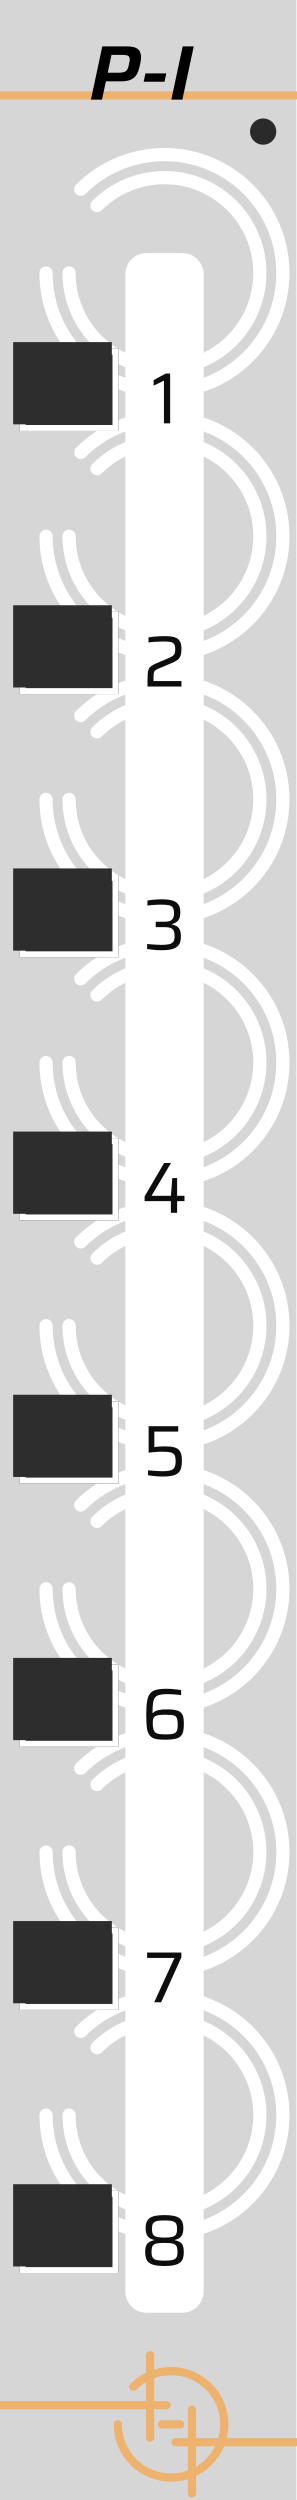
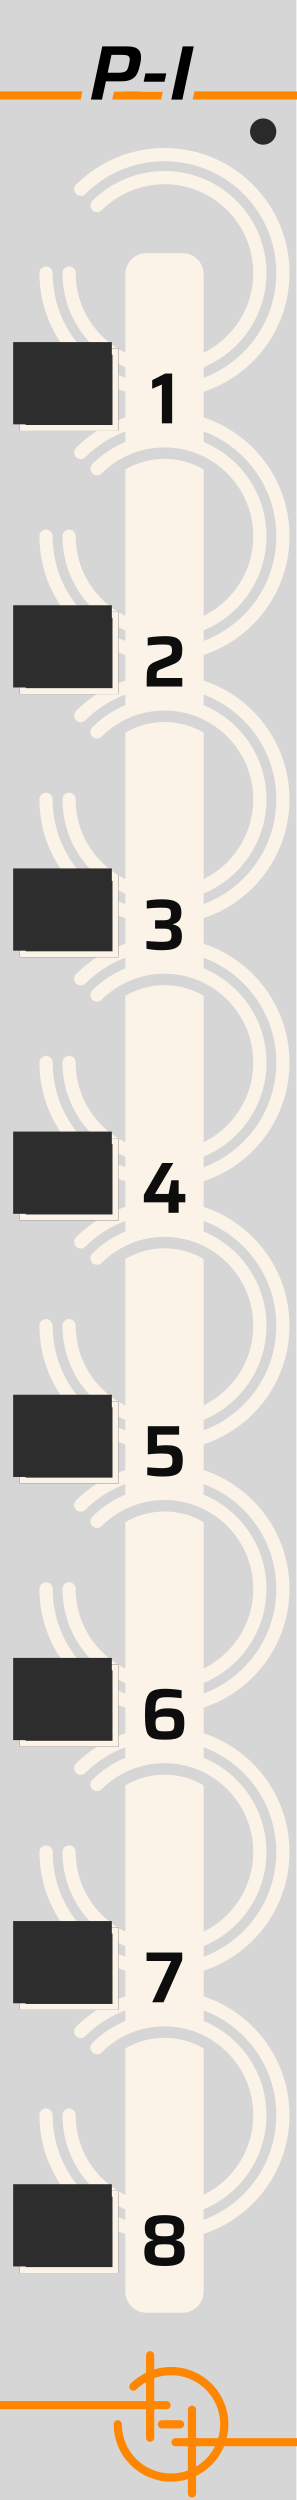
<svg xmlns="http://www.w3.org/2000/svg" width="100%" height="100%" viewBox="0 0 45 380" version="1.1" xml:space="preserve" style="fill-rule:evenodd;clip-rule:evenodd;stroke-linecap:round;stroke-linejoin:round;stroke-miterlimit:1.5;">
  <g id="background" transform="matrix(0.3,0,0,1,0,0)">
    <rect x="0" y="0" width="150" height="380" style="fill:rgb(214,214,214);" />
  </g>
  <g id="not-things-lines" transform="matrix(0.00411803,0,0,0.00411803,-22.2673,355.894)">
    <g transform="matrix(0.978109,0,0,0.959074,7233.25,-101.159)">
-       <path d="M4760,3985L9305.27,3985" style="fill:none;stroke:rgb(238,178,111);stroke-width:313.37px;" />
+       <path d="M4760,3985L9305.27,3985" style="fill:none;stroke:rgb(255,134,0);stroke-width:313.37px;" />
    </g>
    <g transform="matrix(0.970692,0,0,0.959074,7272.62,-101.159)">
-       <path d="M4410,2560L-1921.67,2560" style="fill:none;stroke:rgb(238,178,111);stroke-width:314.58px;" />
+       <path d="M4410,2560L-1921.67,2560" style="fill:none;stroke:rgb(255,134,0);stroke-width:314.58px;" />
    </g>
    <g transform="matrix(0.96045,0,0,0.96045,7473.62,-1632.04)">
-       <path d="M5226.34,4325L5226.34,7541.25" style="fill:none;stroke:rgb(238,178,111);stroke-width:316.04px;" />
+       <path d="M5226.34,4325L5226.34,7541.25" style="fill:none;stroke:rgb(255,134,0);stroke-width:316.04px;" />
    </g>
    <g transform="matrix(0.959074,0,0,0.960269,7146.63,-1632.54)">
-       <path d="M3964.79,5400L3964.79,2232.68" style="fill:none;stroke:rgb(238,178,111);stroke-width:316.3px;" />
+       <path d="M3964.79,5400L3964.79,2232.68" style="fill:none;stroke:rgb(255,134,0);stroke-width:316.3px;" />
    </g>
    <g transform="matrix(0.959074,0,0,0.959074,7323.91,-101.095)">
-       <path d="M4235,3297L4935,3297" style="fill:none;stroke:rgb(238,178,111);stroke-width:316.5px;" />
+       <path d="M4235,3297L4935,3297" style="fill:none;stroke:rgb(255,134,0);stroke-width:316.5px;" />
    </g>
    <g transform="matrix(0.950864,0,0,0.950864,7164.38,-150.825)">
-       <path d="M3330.5,1915.9C3704.78,1541.63 4221.7,1310 4792.3,1310C5933.49,1310 6860,2236.51 6860,3377.7C6860,4518.9 5933.49,5445.4 4792.3,5445.4C3651.1,5445.4 2724.6,4518.9 2724.6,3377.7" style="fill:none;stroke:rgb(238,178,111);stroke-width:319.23px;" />
+       <path d="M3330.5,1915.9C3704.78,1541.63 4221.7,1310 4792.3,1310C5933.49,1310 6860,2236.51 6860,3377.7C6860,4518.9 5933.49,5445.4 4792.3,5445.4C3651.1,5445.4 2724.6,4518.9 2724.6,3377.7" style="fill:none;stroke:rgb(255,134,0);stroke-width:319.23px;" />
    </g>
  </g>
  <g id="input" transform="matrix(1,0,0,1,-1.5,-10)">
    <g id="controls-background">
      <g transform="matrix(0.78158,0,0,0.916412,5.85871,29.4938)">
-         <path d="M33.447,24.286L33.447,358.743C33.447,360.399 31.87,361.744 29.928,361.744L22.891,361.744C20.949,361.744 19.373,360.399 19.373,358.743L19.373,24.286C19.373,22.63 20.949,21.285 22.891,21.285L29.928,21.285C31.87,21.285 33.447,22.63 33.447,24.286Z" style="fill:white;stroke:white;stroke-width:1.17px;" />
+         <path d="M33.447,24.286L33.447,358.743C33.447,360.399 31.87,361.744 29.928,361.744L22.891,361.744C20.949,361.744 19.373,360.399 19.373,358.743L19.373,24.286C19.373,22.63 20.949,21.285 22.891,21.285L29.928,21.285C31.87,21.285 33.447,22.63 33.447,24.286Z" style="fill:rgb(252,243,232);stroke:rgb(252,243,232);stroke-width:1.17px;" />
+       </g>
+       <g id="in-8-cutout" transform="matrix(1.1087,0,0,1.1087,-2.88043,-22.7283)">
+         <path d="M34.632,311.368C32.475,309.212 29.55,308 26.5,308C23.45,308 20.525,309.212 18.368,311.368C20.525,309.212 23.45,308 26.5,308C29.55,308 32.475,309.212 34.632,311.368Z" style="fill:none;stroke:rgb(214,214,214);stroke-width:1.8px;stroke-linecap:butt;stroke-miterlimit:2;" />
+       </g>
+       <g id="in-7-cutout" transform="matrix(1.1087,0,0,1.1087,-2.88043,-62.7283)">
+         <path d="M34.632,311.368C32.475,309.212 29.55,308 26.5,308C23.45,308 20.525,309.212 18.368,311.368C20.525,309.212 23.45,308 26.5,308C29.55,308 32.475,309.212 34.632,311.368Z" style="fill:none;stroke:rgb(214,214,214);stroke-width:1.8px;stroke-linecap:butt;stroke-miterlimit:2;" />
+       </g>
+       <g id="in-6-cutout" transform="matrix(1.1087,0,0,1.1087,-2.88043,-102.728)">
+         <path d="M34.632,311.368C32.475,309.212 29.55,308 26.5,308C23.45,308 20.525,309.212 18.368,311.368C20.525,309.212 23.45,308 26.5,308C29.55,308 32.475,309.212 34.632,311.368Z" style="fill:none;stroke:rgb(214,214,214);stroke-width:1.8px;stroke-linecap:butt;stroke-miterlimit:2;" />
+       </g>
+       <g id="in-5-cutout" transform="matrix(1.1087,0,0,1.1087,-2.88043,-142.728)">
+         <path d="M34.632,311.368C32.475,309.212 29.55,308 26.5,308C23.45,308 20.525,309.212 18.368,311.368C20.525,309.212 23.45,308 26.5,308C29.55,308 32.475,309.212 34.632,311.368Z" style="fill:none;stroke:rgb(214,214,214);stroke-width:1.8px;stroke-linecap:butt;stroke-miterlimit:2;" />
+       </g>
+       <g id="in-4-cutout" transform="matrix(1.1087,0,0,1.1087,-2.88043,-182.728)">
+         <path d="M34.632,311.368C32.475,309.212 29.55,308 26.5,308C23.45,308 20.525,309.212 18.368,311.368C20.525,309.212 23.45,308 26.5,308C29.55,308 32.475,309.212 34.632,311.368Z" style="fill:none;stroke:rgb(214,214,214);stroke-width:1.8px;stroke-linecap:butt;stroke-miterlimit:2;" />
+       </g>
+       <g id="in-3-cutout" transform="matrix(1.1087,0,0,1.1087,-2.88043,-222.728)">
+         <path d="M34.632,311.368C32.475,309.212 29.55,308 26.5,308C23.45,308 20.525,309.212 18.368,311.368C20.525,309.212 23.45,308 26.5,308C29.55,308 32.475,309.212 34.632,311.368Z" style="fill:none;stroke:rgb(214,214,214);stroke-width:1.8px;stroke-linecap:butt;stroke-miterlimit:2;" />
+       </g>
+       <g id="in-2-cutout" transform="matrix(1.1087,0,0,1.1087,-2.88043,-262.728)">
+         <path d="M34.632,311.368C32.475,309.212 29.55,308 26.5,308C23.45,308 20.525,309.212 18.368,311.368C20.525,309.212 23.45,308 26.5,308C29.55,308 32.475,309.212 34.632,311.368Z" style="fill:none;stroke:rgb(214,214,214);stroke-width:1.8px;stroke-linecap:butt;stroke-miterlimit:2;" />
      </g>
      <g id="in-8" transform="matrix(1.56522,0,0,1.56522,-14.9783,-168.587)">
-         <path d="M15,319.5C15,325.851 20.149,331 26.5,331C32.847,331 38,325.847 38,319.5C38,313.153 32.847,308 26.5,308C23.45,308 20.525,309.212 18.368,311.368C20.525,309.212 23.45,308 26.5,308C32.847,308 38,313.153 38,319.5C38,325.847 32.847,331 26.5,331C20.149,331 15,325.851 15,319.5Z" style="fill:none;stroke:white;stroke-width:1.28px;stroke-linecap:butt;stroke-miterlimit:2;" />
+         <path d="M15,319.5C15,325.851 20.149,331 26.5,331C32.847,331 38,325.847 38,319.5C38,313.153 32.847,308 26.5,308C23.45,308 20.525,309.212 18.368,311.368C20.525,309.212 23.45,308 26.5,308C32.847,308 38,313.153 38,319.5C38,325.847 32.847,331 26.5,331C20.149,331 15,325.851 15,319.5Z" style="fill:none;stroke:rgb(252,243,232);stroke-width:1.28px;stroke-linecap:butt;stroke-miterlimit:2;" />
      </g>
      <g id="in-7" transform="matrix(1.56522,0,0,1.56522,-14.9783,-145.978)">
-         <path d="M15,279.5C15,285.851 20.149,291 26.5,291C32.847,291 38,285.847 38,279.5C38,273.153 32.847,268 26.5,268C23.45,268 20.525,269.212 18.368,271.368C20.525,269.212 23.45,268 26.5,268C32.847,268 38,273.153 38,279.5C38,285.847 32.847,291 26.5,291C20.149,291 15,285.851 15,279.5Z" style="fill:none;stroke:white;stroke-width:1.28px;stroke-linecap:butt;stroke-miterlimit:2;" />
+         <path d="M15,279.5C15,285.851 20.149,291 26.5,291C32.847,291 38,285.847 38,279.5C38,273.153 32.847,268 26.5,268C23.45,268 20.525,269.212 18.368,271.368C20.525,269.212 23.45,268 26.5,268C32.847,268 38,273.153 38,279.5C38,285.847 32.847,291 26.5,291C20.149,291 15,285.851 15,279.5Z" style="fill:none;stroke:rgb(252,243,232);stroke-width:1.28px;stroke-linecap:butt;stroke-miterlimit:2;" />
      </g>
      <g id="in-6" transform="matrix(1.56522,0,0,1.56522,-14.9783,-123.37)">
-         <path d="M15,239.5C15,245.851 20.149,251 26.5,251C32.847,251 38,245.847 38,239.5C38,233.153 32.847,228 26.5,228C23.45,228 20.525,229.212 18.368,231.368C20.525,229.212 23.45,228 26.5,228C32.847,228 38,233.153 38,239.5C38,245.847 32.847,251 26.5,251C20.149,251 15,245.851 15,239.5Z" style="fill:none;stroke:white;stroke-width:1.28px;stroke-linecap:butt;stroke-miterlimit:2;" />
+         <path d="M15,239.5C15,245.851 20.149,251 26.5,251C32.847,251 38,245.847 38,239.5C38,233.153 32.847,228 26.5,228C23.45,228 20.525,229.212 18.368,231.368C20.525,229.212 23.45,228 26.5,228C32.847,228 38,233.153 38,239.5C38,245.847 32.847,251 26.5,251C20.149,251 15,245.851 15,239.5Z" style="fill:none;stroke:rgb(252,243,232);stroke-width:1.28px;stroke-linecap:butt;stroke-miterlimit:2;" />
      </g>
      <g id="in-5" transform="matrix(1.56522,0,0,1.56522,-14.9783,-100.761)">
-         <path d="M15,199.5C15,205.851 20.149,211 26.5,211C32.847,211 38,205.847 38,199.5C38,193.153 32.847,188 26.5,188C23.45,188 20.525,189.212 18.368,191.368C20.525,189.212 23.45,188 26.5,188C32.847,188 38,193.153 38,199.5C38,205.847 32.847,211 26.5,211C20.149,211 15,205.851 15,199.5Z" style="fill:none;stroke:white;stroke-width:1.28px;stroke-linecap:butt;stroke-miterlimit:2;" />
+         <path d="M15,199.5C15,205.851 20.149,211 26.5,211C32.847,211 38,205.847 38,199.5C38,193.153 32.847,188 26.5,188C23.45,188 20.525,189.212 18.368,191.368C20.525,189.212 23.45,188 26.5,188C32.847,188 38,193.153 38,199.5C38,205.847 32.847,211 26.5,211C20.149,211 15,205.851 15,199.5Z" style="fill:none;stroke:rgb(252,243,232);stroke-width:1.28px;stroke-linecap:butt;stroke-miterlimit:2;" />
      </g>
      <g id="in-4" transform="matrix(1.56522,0,0,1.56522,-14.9783,-78.1522)">
-         <path d="M15,159.5C15,165.851 20.149,171 26.5,171C32.847,171 38,165.847 38,159.5C38,153.153 32.847,148 26.5,148C23.45,148 20.525,149.212 18.368,151.368C20.525,149.212 23.45,148 26.5,148C32.847,148 38,153.153 38,159.5C38,165.847 32.847,171 26.5,171C20.149,171 15,165.851 15,159.5Z" style="fill:none;stroke:white;stroke-width:1.28px;stroke-linecap:butt;stroke-miterlimit:2;" />
+         <path d="M15,159.5C15,165.851 20.149,171 26.5,171C32.847,171 38,165.847 38,159.5C38,153.153 32.847,148 26.5,148C23.45,148 20.525,149.212 18.368,151.368C20.525,149.212 23.45,148 26.5,148C32.847,148 38,153.153 38,159.5C38,165.847 32.847,171 26.5,171C20.149,171 15,165.851 15,159.5Z" style="fill:none;stroke:rgb(252,243,232);stroke-width:1.28px;stroke-linecap:butt;stroke-miterlimit:2;" />
      </g>
      <g id="in-3" transform="matrix(1.56522,0,0,1.56522,-14.9783,-55.5435)">
-         <path d="M15,119.5C15,125.851 20.149,131 26.5,131C32.847,131 38,125.847 38,119.5C38,113.153 32.847,108 26.5,108C23.45,108 20.525,109.212 18.368,111.368C20.525,109.212 23.45,108 26.5,108C32.847,108 38,113.153 38,119.5C38,125.847 32.847,131 26.5,131C20.149,131 15,125.851 15,119.5Z" style="fill:none;stroke:white;stroke-width:1.28px;stroke-linecap:butt;stroke-miterlimit:2;" />
+         <path d="M15,119.5C15,125.851 20.149,131 26.5,131C32.847,131 38,125.847 38,119.5C38,113.153 32.847,108 26.5,108C23.45,108 20.525,109.212 18.368,111.368C20.525,109.212 23.45,108 26.5,108C32.847,108 38,113.153 38,119.5C38,125.847 32.847,131 26.5,131C20.149,131 15,125.851 15,119.5Z" style="fill:none;stroke:rgb(252,243,232);stroke-width:1.28px;stroke-linecap:butt;stroke-miterlimit:2;" />
      </g>
      <g id="in-2" transform="matrix(1.56522,0,0,1.56522,-14.9783,-32.9348)">
-         <path d="M15,79.5C15,85.851 20.149,91 26.5,91C32.847,91 38,85.847 38,79.5C38,73.153 32.847,68 26.5,68C23.45,68 20.525,69.212 18.368,71.368C20.525,69.212 23.45,68 26.5,68C32.847,68 38,73.153 38,79.5C38,85.847 32.847,91 26.5,91C20.149,91 15,85.851 15,79.5Z" style="fill:none;stroke:white;stroke-width:1.28px;stroke-linecap:butt;stroke-miterlimit:2;" />
+         <path d="M15,79.5C15,85.851 20.149,91 26.5,91C32.847,91 38,85.847 38,79.5C38,73.153 32.847,68 26.5,68C23.45,68 20.525,69.212 18.368,71.368C20.525,69.212 23.45,68 26.5,68C32.847,68 38,73.153 38,79.5C38,85.847 32.847,91 26.5,91C20.149,91 15,85.851 15,79.5Z" style="fill:none;stroke:rgb(252,243,232);stroke-width:1.28px;stroke-linecap:butt;stroke-miterlimit:2;" />
      </g>
      <g id="in-1" transform="matrix(1.56522,0,0,1.56522,-14.9783,-10.3261)">
-         <path d="M15,39.5C15,45.851 20.149,51 26.5,51C32.847,51 38,45.847 38,39.5C38,33.153 32.847,28 26.5,28C23.45,28 20.525,29.212 18.368,31.368C20.525,29.212 23.45,28 26.5,28C32.847,28 38,33.153 38,39.5C38,45.847 32.847,51 26.5,51C20.149,51 15,45.851 15,39.5Z" style="fill:none;stroke:white;stroke-width:1.28px;stroke-linecap:butt;stroke-miterlimit:2;" />
+         <path d="M15,39.5C15,45.851 20.149,51 26.5,51C32.847,51 38,45.847 38,39.5C38,33.153 32.847,28 26.5,28C23.45,28 20.525,29.212 18.368,31.368C20.525,29.212 23.45,28 26.5,28C32.847,28 38,33.153 38,39.5C38,45.847 32.847,51 26.5,51C20.149,51 15,45.851 15,39.5Z" style="fill:none;stroke:rgb(252,243,232);stroke-width:1.28px;stroke-linecap:butt;stroke-miterlimit:2;" />
      </g>
      <g id="in-81" transform="matrix(1.26087,0,0,1.26087,-6.91304,-71.3478)">
-         <path d="M15,319.5C15,325.851 20.149,331 26.5,331C32.847,331 38,325.847 38,319.5C38,313.153 32.847,308 26.5,308C23.45,308 20.525,309.212 18.368,311.368C20.525,309.212 23.45,308 26.5,308C32.847,308 38,313.153 38,319.5C38,325.847 32.847,331 26.5,331C20.149,331 15,325.851 15,319.5Z" style="fill:none;stroke:white;stroke-width:1.59px;stroke-linecap:butt;stroke-miterlimit:2;" />
+         <path d="M15,319.5C15,325.851 20.149,331 26.5,331C32.847,331 38,325.847 38,319.5C38,313.153 32.847,308 26.5,308C23.45,308 20.525,309.212 18.368,311.368C20.525,309.212 23.45,308 26.5,308C32.847,308 38,313.153 38,319.5C38,325.847 32.847,331 26.5,331C20.149,331 15,325.851 15,319.5Z" style="fill:none;stroke:rgb(252,243,232);stroke-width:1.59px;stroke-linecap:butt;stroke-miterlimit:2;" />
      </g>
      <g id="in-71" transform="matrix(1.26087,0,0,1.26087,-6.91304,-60.9131)">
-         <path d="M15,279.5C15,285.851 20.149,291 26.5,291C32.847,291 38,285.847 38,279.5C38,273.153 32.847,268 26.5,268C23.45,268 20.525,269.212 18.368,271.368C20.525,269.212 23.45,268 26.5,268C32.847,268 38,273.153 38,279.5C38,285.847 32.847,291 26.5,291C20.149,291 15,285.851 15,279.5Z" style="fill:none;stroke:white;stroke-width:1.59px;stroke-linecap:butt;stroke-miterlimit:2;" />
+         <path d="M15,279.5C15,285.851 20.149,291 26.5,291C32.847,291 38,285.847 38,279.5C38,273.153 32.847,268 26.5,268C23.45,268 20.525,269.212 18.368,271.368C20.525,269.212 23.45,268 26.5,268C32.847,268 38,273.153 38,279.5C38,285.847 32.847,291 26.5,291C20.149,291 15,285.851 15,279.5Z" style="fill:none;stroke:rgb(252,243,232);stroke-width:1.59px;stroke-linecap:butt;stroke-miterlimit:2;" />
      </g>
      <g id="in-61" transform="matrix(1.26087,0,0,1.26087,-6.91304,-50.4783)">
-         <path d="M15,239.5C15,245.851 20.149,251 26.5,251C32.847,251 38,245.847 38,239.5C38,233.153 32.847,228 26.5,228C23.45,228 20.525,229.212 18.368,231.368C20.525,229.212 23.45,228 26.5,228C32.847,228 38,233.153 38,239.5C38,245.847 32.847,251 26.5,251C20.149,251 15,245.851 15,239.5Z" style="fill:none;stroke:white;stroke-width:1.59px;stroke-linecap:butt;stroke-miterlimit:2;" />
+         <path d="M15,239.5C15,245.851 20.149,251 26.5,251C32.847,251 38,245.847 38,239.5C38,233.153 32.847,228 26.5,228C23.45,228 20.525,229.212 18.368,231.368C20.525,229.212 23.45,228 26.5,228C32.847,228 38,233.153 38,239.5C38,245.847 32.847,251 26.5,251C20.149,251 15,245.851 15,239.5Z" style="fill:none;stroke:rgb(252,243,232);stroke-width:1.59px;stroke-linecap:butt;stroke-miterlimit:2;" />
      </g>
      <g id="in-51" transform="matrix(1.26087,0,0,1.26087,-6.91304,-40.0435)">
-         <path d="M15,199.5C15,205.851 20.149,211 26.5,211C32.847,211 38,205.847 38,199.5C38,193.153 32.847,188 26.5,188C23.45,188 20.525,189.212 18.368,191.368C20.525,189.212 23.45,188 26.5,188C32.847,188 38,193.153 38,199.5C38,205.847 32.847,211 26.5,211C20.149,211 15,205.851 15,199.5Z" style="fill:none;stroke:white;stroke-width:1.59px;stroke-linecap:butt;stroke-miterlimit:2;" />
+         <path d="M15,199.5C15,205.851 20.149,211 26.5,211C32.847,211 38,205.847 38,199.5C38,193.153 32.847,188 26.5,188C23.45,188 20.525,189.212 18.368,191.368C20.525,189.212 23.45,188 26.5,188C32.847,188 38,193.153 38,199.5C38,205.847 32.847,211 26.5,211C20.149,211 15,205.851 15,199.5Z" style="fill:none;stroke:rgb(252,243,232);stroke-width:1.59px;stroke-linecap:butt;stroke-miterlimit:2;" />
      </g>
      <g id="in-41" transform="matrix(1.26087,0,0,1.26087,-6.91304,-29.6087)">
-         <path d="M15,159.5C15,165.851 20.149,171 26.5,171C32.847,171 38,165.847 38,159.5C38,153.153 32.847,148 26.5,148C23.45,148 20.525,149.212 18.368,151.368C20.525,149.212 23.45,148 26.5,148C32.847,148 38,153.153 38,159.5C38,165.847 32.847,171 26.5,171C20.149,171 15,165.851 15,159.5Z" style="fill:none;stroke:white;stroke-width:1.59px;stroke-linecap:butt;stroke-miterlimit:2;" />
+         <path d="M15,159.5C15,165.851 20.149,171 26.5,171C32.847,171 38,165.847 38,159.5C38,153.153 32.847,148 26.5,148C23.45,148 20.525,149.212 18.368,151.368C20.525,149.212 23.45,148 26.5,148C32.847,148 38,153.153 38,159.5C38,165.847 32.847,171 26.5,171C20.149,171 15,165.851 15,159.5Z" style="fill:none;stroke:rgb(252,243,232);stroke-width:1.59px;stroke-linecap:butt;stroke-miterlimit:2;" />
      </g>
      <g id="in-31" transform="matrix(1.26087,0,0,1.26087,-6.91304,-19.1739)">
-         <path d="M15,119.5C15,125.851 20.149,131 26.5,131C32.847,131 38,125.847 38,119.5C38,113.153 32.847,108 26.5,108C23.45,108 20.525,109.212 18.368,111.368C20.525,109.212 23.45,108 26.5,108C32.847,108 38,113.153 38,119.5C38,125.847 32.847,131 26.5,131C20.149,131 15,125.851 15,119.5Z" style="fill:white;stroke:white;stroke-width:1.59px;stroke-linecap:butt;stroke-miterlimit:2;" />
+         <path d="M15,119.5C15,125.851 20.149,131 26.5,131C32.847,131 38,125.847 38,119.5C38,113.153 32.847,108 26.5,108C23.45,108 20.525,109.212 18.368,111.368C20.525,109.212 23.45,108 26.5,108C32.847,108 38,113.153 38,119.5C38,125.847 32.847,131 26.5,131C20.149,131 15,125.851 15,119.5Z" style="fill:rgb(252,243,232);stroke:rgb(252,243,232);stroke-width:1.59px;stroke-linecap:butt;stroke-miterlimit:2;" />
      </g>
      <g id="in-21" transform="matrix(1.26087,0,0,1.26087,-6.91304,-8.73914)">
-         <path d="M15,79.5C15,85.851 20.149,91 26.5,91C32.847,91 38,85.847 38,79.5C38,73.153 32.847,68 26.5,68C23.45,68 20.525,69.212 18.368,71.368C20.525,69.212 23.45,68 26.5,68C32.847,68 38,73.153 38,79.5C38,85.847 32.847,91 26.5,91C20.149,91 15,85.851 15,79.5Z" style="fill:none;stroke:white;stroke-width:1.59px;stroke-linecap:butt;stroke-miterlimit:2;" />
+         <path d="M15,79.5C15,85.851 20.149,91 26.5,91C32.847,91 38,85.847 38,79.5C38,73.153 32.847,68 26.5,68C23.45,68 20.525,69.212 18.368,71.368C20.525,69.212 23.45,68 26.5,68C32.847,68 38,73.153 38,79.5C38,85.847 32.847,91 26.5,91C20.149,91 15,85.851 15,79.5Z" style="fill:none;stroke:rgb(252,243,232);stroke-width:1.59px;stroke-linecap:butt;stroke-miterlimit:2;" />
      </g>
      <g id="in-11" transform="matrix(1.26087,0,0,1.26087,-6.91304,1.69564)">
-         <path d="M15,39.5C15,45.851 20.149,51 26.5,51C32.847,51 38,45.847 38,39.5C38,33.153 32.847,28 26.5,28C23.45,28 20.525,29.212 18.368,31.368C20.525,29.212 23.45,28 26.5,28C32.847,28 38,33.153 38,39.5C38,45.847 32.847,51 26.5,51C20.149,51 15,45.851 15,39.5Z" style="fill:none;stroke:white;stroke-width:1.59px;stroke-linecap:butt;stroke-miterlimit:2;" />
+         <path d="M15,39.5C15,45.851 20.149,51 26.5,51C32.847,51 38,45.847 38,39.5C38,33.153 32.847,28 26.5,28C23.45,28 20.525,29.212 18.368,31.368C20.525,29.212 23.45,28 26.5,28C32.847,28 38,33.153 38,39.5C38,45.847 32.847,51 26.5,51C20.149,51 15,45.851 15,39.5Z" style="fill:none;stroke:rgb(252,243,232);stroke-width:1.59px;stroke-linecap:butt;stroke-miterlimit:2;" />
      </g>
    </g>
    <g id="text" transform="matrix(1,0,0,1,42.4702,14.5)">
      <g transform="matrix(1,0,0,1,-15.9642,339.848)">
-         <g transform="matrix(11,0,0,11,-3.7565,0)">
-           <path d="M0.341,0.008C0.285,0.008 0.239,0.004 0.204,-0.005C0.169,-0.013 0.142,-0.025 0.123,-0.042C0.104,-0.058 0.092,-0.078 0.085,-0.102C0.078,-0.125 0.074,-0.153 0.074,-0.184C0.074,-0.223 0.079,-0.254 0.089,-0.276C0.098,-0.297 0.112,-0.313 0.131,-0.324C0.15,-0.335 0.172,-0.343 0.199,-0.349L0.199,-0.353C0.158,-0.361 0.128,-0.378 0.109,-0.403C0.09,-0.428 0.08,-0.465 0.08,-0.515C0.08,-0.546 0.084,-0.572 0.092,-0.595C0.1,-0.618 0.114,-0.636 0.133,-0.652C0.152,-0.667 0.179,-0.678 0.213,-0.685C0.247,-0.692 0.29,-0.696 0.341,-0.696C0.392,-0.696 0.435,-0.692 0.469,-0.685C0.503,-0.678 0.53,-0.667 0.549,-0.652C0.568,-0.636 0.582,-0.618 0.59,-0.595C0.598,-0.572 0.602,-0.546 0.602,-0.515C0.602,-0.465 0.592,-0.428 0.573,-0.403C0.554,-0.378 0.524,-0.361 0.483,-0.353L0.483,-0.349C0.51,-0.343 0.533,-0.335 0.552,-0.324C0.57,-0.313 0.584,-0.297 0.594,-0.276C0.603,-0.254 0.608,-0.223 0.608,-0.184C0.608,-0.153 0.604,-0.125 0.598,-0.102C0.591,-0.078 0.578,-0.058 0.559,-0.042C0.54,-0.025 0.513,-0.013 0.478,-0.005C0.443,0.004 0.398,0.008 0.341,0.008ZM0.341,-0.066C0.387,-0.066 0.423,-0.069 0.449,-0.075C0.475,-0.08 0.494,-0.092 0.505,-0.109C0.516,-0.126 0.521,-0.152 0.521,-0.187C0.521,-0.214 0.518,-0.236 0.513,-0.253C0.508,-0.269 0.499,-0.281 0.486,-0.29C0.472,-0.299 0.454,-0.304 0.431,-0.307C0.408,-0.31 0.378,-0.311 0.341,-0.311C0.304,-0.311 0.274,-0.31 0.251,-0.307C0.228,-0.304 0.21,-0.299 0.197,-0.29C0.184,-0.281 0.174,-0.269 0.17,-0.253C0.165,-0.236 0.162,-0.214 0.162,-0.187C0.162,-0.152 0.167,-0.126 0.178,-0.109C0.189,-0.092 0.207,-0.08 0.233,-0.075C0.259,-0.069 0.295,-0.066 0.341,-0.066ZM0.341,-0.385C0.388,-0.385 0.424,-0.388 0.449,-0.395C0.474,-0.401 0.491,-0.413 0.501,-0.43C0.51,-0.447 0.515,-0.471 0.515,-0.503C0.515,-0.535 0.511,-0.56 0.502,-0.577C0.493,-0.594 0.475,-0.605 0.451,-0.612C0.426,-0.619 0.389,-0.622 0.341,-0.622C0.293,-0.622 0.257,-0.619 0.232,-0.612C0.207,-0.605 0.19,-0.594 0.181,-0.577C0.172,-0.56 0.168,-0.535 0.168,-0.503C0.168,-0.471 0.173,-0.447 0.182,-0.43C0.191,-0.413 0.209,-0.401 0.234,-0.395C0.259,-0.388 0.294,-0.385 0.341,-0.385Z" style="fill:rgb(13,13,13);fill-rule:nonzero;" />
+         <g transform="matrix(11,0,0,11,-3.751,0)">
+           <path d="M0.341,0.008C0.283,0.008 0.236,0.004 0.199,-0.005C0.162,-0.014 0.134,-0.026 0.114,-0.043C0.094,-0.06 0.08,-0.08 0.073,-0.104C0.066,-0.127 0.062,-0.154 0.062,-0.184C0.062,-0.223 0.067,-0.253 0.077,-0.275C0.086,-0.296 0.1,-0.313 0.119,-0.324C0.138,-0.335 0.16,-0.343 0.187,-0.349L0.187,-0.353C0.146,-0.362 0.116,-0.378 0.097,-0.403C0.078,-0.428 0.068,-0.465 0.068,-0.515C0.068,-0.544 0.072,-0.57 0.081,-0.593C0.09,-0.616 0.104,-0.635 0.125,-0.65C0.145,-0.665 0.173,-0.677 0.208,-0.685C0.243,-0.692 0.288,-0.696 0.341,-0.696C0.394,-0.696 0.438,-0.692 0.473,-0.685C0.508,-0.677 0.536,-0.665 0.557,-0.65C0.577,-0.635 0.592,-0.616 0.601,-0.593C0.61,-0.57 0.614,-0.544 0.614,-0.515C0.614,-0.465 0.604,-0.428 0.585,-0.403C0.566,-0.378 0.536,-0.362 0.495,-0.353L0.495,-0.349C0.522,-0.343 0.545,-0.335 0.564,-0.324C0.582,-0.313 0.596,-0.296 0.606,-0.275C0.615,-0.253 0.62,-0.223 0.62,-0.184C0.62,-0.154 0.616,-0.127 0.608,-0.104C0.6,-0.08 0.586,-0.06 0.567,-0.043C0.547,-0.026 0.519,-0.014 0.482,-0.005C0.445,0.004 0.398,0.008 0.341,0.008ZM0.341,-0.107C0.376,-0.107 0.404,-0.109 0.424,-0.112C0.443,-0.115 0.457,-0.124 0.465,-0.137C0.472,-0.15 0.476,-0.17 0.476,-0.197C0.476,-0.218 0.474,-0.235 0.47,-0.248C0.466,-0.261 0.459,-0.27 0.45,-0.277C0.44,-0.283 0.426,-0.287 0.409,-0.29C0.391,-0.292 0.368,-0.293 0.341,-0.293C0.313,-0.293 0.29,-0.292 0.273,-0.29C0.256,-0.287 0.242,-0.283 0.232,-0.277C0.222,-0.27 0.215,-0.261 0.212,-0.248C0.208,-0.235 0.206,-0.218 0.206,-0.197C0.206,-0.17 0.21,-0.15 0.218,-0.137C0.225,-0.124 0.239,-0.115 0.259,-0.112C0.278,-0.109 0.306,-0.107 0.341,-0.107ZM0.341,-0.403C0.377,-0.403 0.404,-0.405 0.423,-0.41C0.441,-0.414 0.453,-0.422 0.46,-0.435C0.467,-0.448 0.47,-0.467 0.47,-0.492C0.47,-0.518 0.467,-0.537 0.461,-0.55C0.454,-0.563 0.442,-0.571 0.424,-0.576C0.405,-0.58 0.378,-0.582 0.341,-0.582C0.304,-0.582 0.277,-0.58 0.258,-0.576C0.239,-0.571 0.227,-0.563 0.221,-0.55C0.215,-0.537 0.212,-0.518 0.212,-0.492C0.212,-0.467 0.215,-0.448 0.222,-0.435C0.228,-0.422 0.24,-0.414 0.259,-0.41C0.278,-0.405 0.305,-0.403 0.341,-0.403Z" style="fill:rgb(13,13,13);fill-rule:nonzero;" />
        </g>
      </g>
      <g transform="matrix(1,0,0,1,-15.9642,299.848)">
-         <g transform="matrix(11,0,0,11,-3.0965,0)">
-           <path d="M0.139,-0L0.419,-0.613L0.041,-0.613L0.041,-0.688L0.514,-0.688L0.514,-0.621L0.235,-0L0.139,-0Z" style="fill:rgb(13,13,13);fill-rule:nonzero;" />
+         <g transform="matrix(11,0,0,11,-3.1295,0)">
+           <path d="M0.114,-0L0.377,-0.571L0.036,-0.571L0.036,-0.688L0.529,-0.688L0.529,-0.582L0.271,-0L0.114,-0Z" style="fill:rgb(13,13,13);fill-rule:nonzero;" />
        </g>
      </g>
      <g transform="matrix(1,0,0,1,-15.9642,259.848)">
-         <g transform="matrix(11,0,0,11,-3.6135,0)">
-           <path d="M0.347,0.008C0.301,0.008 0.262,0.006 0.23,0.002C0.197,-0.003 0.17,-0.012 0.15,-0.027C0.129,-0.041 0.112,-0.063 0.101,-0.093C0.094,-0.108 0.089,-0.127 0.086,-0.15C0.083,-0.173 0.08,-0.2 0.079,-0.231C0.077,-0.262 0.076,-0.297 0.076,-0.337C0.076,-0.374 0.077,-0.407 0.079,-0.437C0.08,-0.467 0.083,-0.494 0.087,-0.517C0.09,-0.54 0.095,-0.561 0.101,-0.579C0.112,-0.61 0.129,-0.634 0.15,-0.651C0.171,-0.668 0.199,-0.679 0.232,-0.686C0.265,-0.693 0.306,-0.696 0.354,-0.696C0.371,-0.696 0.392,-0.695 0.415,-0.694C0.438,-0.692 0.462,-0.69 0.487,-0.687C0.511,-0.684 0.535,-0.681 0.558,-0.678L0.558,-0.609C0.537,-0.612 0.516,-0.614 0.493,-0.616C0.47,-0.617 0.448,-0.619 0.427,-0.62C0.405,-0.621 0.387,-0.622 0.372,-0.622C0.325,-0.622 0.288,-0.619 0.261,-0.612C0.233,-0.605 0.212,-0.593 0.198,-0.575C0.184,-0.557 0.175,-0.531 0.17,-0.497C0.165,-0.462 0.163,-0.417 0.163,-0.361L0.169,-0.361C0.176,-0.369 0.187,-0.377 0.2,-0.385C0.213,-0.392 0.233,-0.399 0.259,-0.404C0.284,-0.409 0.319,-0.411 0.362,-0.411C0.404,-0.411 0.44,-0.409 0.47,-0.404C0.5,-0.399 0.524,-0.39 0.543,-0.377C0.562,-0.364 0.575,-0.344 0.584,-0.319C0.592,-0.294 0.596,-0.26 0.596,-0.218C0.596,-0.174 0.593,-0.137 0.587,-0.108C0.58,-0.079 0.568,-0.056 0.55,-0.039C0.532,-0.022 0.507,-0.01 0.474,-0.003C0.441,0.004 0.399,0.008 0.347,0.008ZM0.339,-0.066C0.374,-0.066 0.402,-0.067 0.425,-0.07C0.448,-0.073 0.465,-0.079 0.478,-0.088C0.491,-0.097 0.499,-0.11 0.504,-0.127C0.509,-0.144 0.511,-0.168 0.511,-0.199C0.511,-0.231 0.509,-0.256 0.504,-0.275C0.499,-0.294 0.491,-0.308 0.479,-0.317C0.467,-0.326 0.45,-0.331 0.427,-0.334C0.404,-0.336 0.375,-0.337 0.339,-0.337C0.3,-0.337 0.268,-0.335 0.245,-0.331C0.222,-0.327 0.204,-0.321 0.194,-0.312C0.183,-0.303 0.175,-0.291 0.172,-0.277C0.168,-0.263 0.166,-0.246 0.166,-0.226C0.166,-0.189 0.169,-0.16 0.175,-0.139C0.18,-0.118 0.19,-0.102 0.203,-0.091C0.216,-0.08 0.233,-0.074 0.255,-0.071C0.277,-0.068 0.305,-0.066 0.339,-0.066Z" style="fill:rgb(13,13,13);fill-rule:nonzero;" />
+         <g transform="matrix(11,0,0,11,-3.652,0)">
+           <path d="M0.344,0.008C0.298,0.008 0.259,0.006 0.227,0.002C0.194,-0.003 0.167,-0.011 0.146,-0.024C0.125,-0.037 0.107,-0.056 0.094,-0.081C0.087,-0.098 0.081,-0.118 0.076,-0.142C0.071,-0.166 0.067,-0.194 0.065,-0.227C0.063,-0.26 0.062,-0.297 0.062,-0.34C0.062,-0.377 0.063,-0.41 0.065,-0.44C0.066,-0.469 0.069,-0.496 0.074,-0.519C0.079,-0.542 0.085,-0.563 0.092,-0.581C0.104,-0.611 0.121,-0.634 0.142,-0.651C0.163,-0.667 0.191,-0.679 0.226,-0.686C0.26,-0.693 0.302,-0.696 0.351,-0.696C0.37,-0.696 0.392,-0.695 0.417,-0.693C0.442,-0.691 0.467,-0.689 0.494,-0.686C0.52,-0.683 0.545,-0.679 0.568,-0.675L0.568,-0.566C0.545,-0.569 0.521,-0.571 0.498,-0.573C0.474,-0.575 0.452,-0.577 0.431,-0.578C0.41,-0.579 0.393,-0.58 0.379,-0.58C0.34,-0.58 0.309,-0.578 0.286,-0.573C0.263,-0.568 0.245,-0.558 0.234,-0.544C0.222,-0.53 0.214,-0.51 0.211,-0.483C0.207,-0.456 0.205,-0.421 0.205,-0.377L0.211,-0.377C0.217,-0.384 0.226,-0.391 0.238,-0.399C0.25,-0.406 0.267,-0.413 0.29,-0.418C0.312,-0.423 0.342,-0.426 0.379,-0.426C0.418,-0.426 0.451,-0.423 0.48,-0.418C0.509,-0.413 0.532,-0.403 0.551,-0.389C0.57,-0.374 0.584,-0.354 0.593,-0.328C0.602,-0.302 0.606,-0.268 0.606,-0.226C0.606,-0.182 0.603,-0.145 0.596,-0.115C0.588,-0.085 0.576,-0.061 0.557,-0.043C0.538,-0.025 0.511,-0.012 0.477,-0.004C0.443,0.004 0.399,0.008 0.344,0.008ZM0.336,-0.107C0.363,-0.107 0.385,-0.108 0.402,-0.11C0.419,-0.112 0.433,-0.116 0.443,-0.123C0.452,-0.13 0.459,-0.14 0.463,-0.153C0.466,-0.166 0.468,-0.184 0.468,-0.207C0.468,-0.23 0.466,-0.249 0.463,-0.264C0.459,-0.278 0.452,-0.288 0.443,-0.295C0.434,-0.302 0.42,-0.306 0.403,-0.308C0.386,-0.31 0.363,-0.311 0.336,-0.311C0.307,-0.311 0.284,-0.309 0.267,-0.306C0.249,-0.303 0.237,-0.298 0.229,-0.291C0.22,-0.284 0.215,-0.275 0.212,-0.264C0.209,-0.253 0.208,-0.24 0.208,-0.224C0.208,-0.196 0.21,-0.174 0.215,-0.159C0.219,-0.143 0.226,-0.131 0.236,-0.124C0.245,-0.117 0.258,-0.112 0.275,-0.11C0.291,-0.108 0.311,-0.107 0.336,-0.107Z" style="fill:rgb(13,13,13);fill-rule:nonzero;" />
        </g>
      </g>
      <g transform="matrix(1,0,0,1,-15.9642,219.848)">
-         <g transform="matrix(11,0,0,11,-3.4045,0)">
-           <path d="M0.287,0.008C0.266,0.008 0.244,0.007 0.219,0.006C0.194,0.004 0.17,0.002 0.146,-0.001C0.122,-0.003 0.101,-0.006 0.082,-0.009L0.082,-0.078C0.105,-0.076 0.129,-0.074 0.154,-0.072C0.179,-0.07 0.202,-0.069 0.224,-0.068C0.246,-0.067 0.265,-0.066 0.281,-0.066C0.318,-0.066 0.349,-0.068 0.373,-0.073C0.396,-0.077 0.415,-0.084 0.428,-0.095C0.44,-0.105 0.45,-0.119 0.455,-0.137C0.46,-0.154 0.463,-0.176 0.463,-0.203C0.463,-0.232 0.46,-0.256 0.455,-0.274C0.449,-0.291 0.439,-0.304 0.425,-0.313C0.41,-0.322 0.39,-0.328 0.365,-0.331C0.34,-0.334 0.307,-0.335 0.267,-0.335C0.254,-0.335 0.237,-0.335 0.218,-0.334C0.198,-0.333 0.177,-0.331 0.155,-0.329C0.133,-0.327 0.111,-0.325 0.09,-0.322L0.09,-0.688L0.499,-0.688L0.499,-0.613L0.169,-0.613L0.169,-0.399C0.182,-0.401 0.198,-0.403 0.216,-0.405C0.233,-0.406 0.251,-0.407 0.27,-0.408C0.288,-0.409 0.305,-0.409 0.321,-0.409C0.37,-0.409 0.41,-0.405 0.44,-0.397C0.47,-0.389 0.493,-0.377 0.509,-0.36C0.524,-0.343 0.535,-0.322 0.541,-0.298C0.547,-0.273 0.55,-0.245 0.55,-0.213C0.55,-0.172 0.546,-0.138 0.539,-0.11C0.531,-0.081 0.518,-0.059 0.499,-0.042C0.48,-0.025 0.453,-0.012 0.419,-0.004C0.385,0.004 0.341,0.008 0.287,0.008Z" style="fill:rgb(13,13,13);fill-rule:nonzero;" />
+         <g transform="matrix(11,0,0,11,-3.4265,0)">
+           <path d="M0.291,0.008C0.269,0.008 0.245,0.007 0.219,0.006C0.192,0.004 0.166,0.002 0.141,-0.002C0.116,-0.005 0.093,-0.008 0.073,-0.012L0.073,-0.12C0.098,-0.118 0.123,-0.116 0.148,-0.114C0.172,-0.112 0.196,-0.111 0.219,-0.11C0.241,-0.109 0.26,-0.108 0.276,-0.108C0.306,-0.108 0.33,-0.11 0.349,-0.113C0.368,-0.116 0.382,-0.121 0.393,-0.128C0.403,-0.135 0.41,-0.146 0.415,-0.159C0.419,-0.172 0.421,-0.189 0.421,-0.21C0.421,-0.232 0.419,-0.25 0.414,-0.264C0.409,-0.277 0.401,-0.287 0.39,-0.294C0.379,-0.3 0.363,-0.304 0.344,-0.307C0.325,-0.309 0.3,-0.31 0.27,-0.31C0.253,-0.31 0.234,-0.31 0.212,-0.309C0.19,-0.308 0.168,-0.306 0.145,-0.305C0.122,-0.303 0.101,-0.301 0.081,-0.298L0.081,-0.688L0.513,-0.688L0.513,-0.571L0.208,-0.571L0.208,-0.417C0.22,-0.418 0.234,-0.42 0.251,-0.421C0.267,-0.422 0.283,-0.423 0.3,-0.424C0.316,-0.425 0.33,-0.425 0.343,-0.425C0.388,-0.425 0.425,-0.421 0.454,-0.412C0.483,-0.403 0.505,-0.39 0.521,-0.373C0.537,-0.355 0.548,-0.334 0.555,-0.309C0.561,-0.284 0.564,-0.255 0.564,-0.222C0.564,-0.181 0.56,-0.146 0.553,-0.117C0.545,-0.088 0.531,-0.064 0.512,-0.046C0.492,-0.027 0.464,-0.014 0.428,-0.005C0.392,0.004 0.346,0.008 0.291,0.008Z" style="fill:rgb(13,13,13);fill-rule:nonzero;" />
        </g>
      </g>
      <g transform="matrix(1,0,0,1,-15.9642,179.848)">
-         <g transform="matrix(11,0,0,11,-3.531,0)">
-           <path d="M0.409,-0L0.409,-0.161L0.046,-0.161L0.046,-0.227L0.315,-0.688L0.41,-0.688L0.142,-0.235L0.41,-0.235L0.428,-0.48L0.495,-0.48L0.495,-0.235L0.597,-0.235L0.597,-0.161L0.495,-0.161L0.495,-0L0.409,-0Z" style="fill:rgb(13,13,13);fill-rule:nonzero;" />
+         <g transform="matrix(11,0,0,11,-3.5585,0)">
+           <path d="M0.378,-0L0.378,-0.145L0.038,-0.145L0.038,-0.248L0.291,-0.688L0.445,-0.688L0.191,-0.261L0.38,-0.261L0.418,-0.45L0.519,-0.45L0.519,-0.261L0.611,-0.261L0.611,-0.145L0.519,-0.145L0.519,-0L0.378,-0Z" style="fill:rgb(13,13,13);fill-rule:nonzero;" />
        </g>
      </g>
      <g transform="matrix(1,0,0,1,-15.9642,139.848)">
-         <g transform="matrix(11,0,0,11,-3.3055,0)">
-           <path d="M0.264,0.008C0.243,0.008 0.221,0.007 0.196,0.006C0.171,0.004 0.146,0.002 0.123,-0.001C0.099,-0.004 0.078,-0.006 0.06,-0.009L0.06,-0.078C0.083,-0.076 0.106,-0.074 0.131,-0.072C0.156,-0.07 0.179,-0.069 0.201,-0.068C0.223,-0.067 0.242,-0.066 0.258,-0.066C0.297,-0.066 0.331,-0.069 0.358,-0.074C0.385,-0.079 0.406,-0.09 0.42,-0.107C0.433,-0.124 0.44,-0.15 0.44,-0.187C0.44,-0.218 0.436,-0.242 0.427,-0.261C0.418,-0.279 0.404,-0.292 0.385,-0.3C0.366,-0.307 0.34,-0.311 0.308,-0.311L0.179,-0.311L0.179,-0.386L0.308,-0.386C0.331,-0.386 0.351,-0.389 0.37,-0.395C0.389,-0.401 0.404,-0.412 0.415,-0.429C0.426,-0.446 0.432,-0.47 0.432,-0.503C0.432,-0.539 0.426,-0.565 0.414,-0.582C0.402,-0.599 0.383,-0.61 0.356,-0.615C0.329,-0.62 0.293,-0.622 0.248,-0.622C0.23,-0.622 0.21,-0.621 0.188,-0.62C0.166,-0.619 0.144,-0.617 0.123,-0.616C0.101,-0.614 0.081,-0.612 0.064,-0.609L0.064,-0.679C0.082,-0.682 0.103,-0.685 0.126,-0.688C0.149,-0.69 0.173,-0.692 0.198,-0.694C0.223,-0.695 0.245,-0.696 0.265,-0.696C0.314,-0.696 0.354,-0.692 0.387,-0.685C0.42,-0.678 0.446,-0.667 0.465,-0.652C0.484,-0.637 0.498,-0.619 0.507,-0.596C0.515,-0.573 0.519,-0.546 0.519,-0.515C0.519,-0.465 0.509,-0.428 0.489,-0.403C0.468,-0.378 0.439,-0.362 0.402,-0.353L0.402,-0.349C0.427,-0.344 0.449,-0.336 0.468,-0.325C0.487,-0.314 0.501,-0.297 0.512,-0.274C0.522,-0.251 0.527,-0.221 0.527,-0.184C0.527,-0.155 0.524,-0.128 0.517,-0.105C0.509,-0.081 0.497,-0.061 0.478,-0.044C0.459,-0.027 0.433,-0.014 0.399,-0.006C0.364,0.004 0.319,0.008 0.264,0.008Z" style="fill:rgb(13,13,13);fill-rule:nonzero;" />
+         <g transform="matrix(11,0,0,11,-3.3385,0)">
+           <path d="M0.269,0.008C0.247,0.008 0.223,0.007 0.197,0.006C0.17,0.004 0.145,0.001 0.12,-0.002C0.095,-0.005 0.073,-0.009 0.054,-0.012L0.054,-0.12C0.077,-0.118 0.101,-0.116 0.127,-0.114C0.152,-0.112 0.175,-0.111 0.199,-0.11C0.222,-0.109 0.241,-0.108 0.257,-0.108C0.29,-0.108 0.318,-0.11 0.339,-0.113C0.36,-0.116 0.376,-0.123 0.386,-0.136C0.395,-0.149 0.4,-0.169 0.4,-0.197C0.4,-0.222 0.397,-0.241 0.39,-0.255C0.383,-0.268 0.372,-0.278 0.357,-0.283C0.341,-0.288 0.32,-0.29 0.293,-0.29L0.173,-0.29L0.173,-0.406L0.293,-0.406C0.315,-0.406 0.334,-0.408 0.349,-0.413C0.364,-0.417 0.375,-0.425 0.382,-0.437C0.389,-0.449 0.393,-0.467 0.393,-0.492C0.393,-0.52 0.389,-0.54 0.381,-0.553C0.372,-0.565 0.357,-0.573 0.336,-0.576C0.315,-0.579 0.285,-0.58 0.247,-0.58C0.228,-0.58 0.206,-0.579 0.184,-0.578C0.161,-0.577 0.138,-0.575 0.116,-0.574C0.094,-0.572 0.075,-0.57 0.058,-0.567L0.058,-0.676C0.077,-0.68 0.098,-0.684 0.123,-0.687C0.148,-0.69 0.173,-0.692 0.199,-0.694C0.225,-0.695 0.249,-0.696 0.27,-0.696C0.321,-0.696 0.364,-0.692 0.399,-0.684C0.433,-0.676 0.46,-0.664 0.481,-0.649C0.501,-0.634 0.515,-0.615 0.524,-0.593C0.533,-0.57 0.537,-0.544 0.537,-0.515C0.537,-0.465 0.527,-0.428 0.507,-0.403C0.487,-0.378 0.458,-0.362 0.419,-0.353L0.419,-0.349C0.445,-0.344 0.467,-0.335 0.486,-0.324C0.505,-0.313 0.519,-0.296 0.529,-0.274C0.539,-0.251 0.544,-0.221 0.544,-0.184C0.544,-0.156 0.54,-0.13 0.533,-0.107C0.525,-0.083 0.511,-0.063 0.492,-0.046C0.473,-0.028 0.445,-0.015 0.409,-0.006C0.373,0.003 0.326,0.008 0.269,0.008Z" style="fill:rgb(13,13,13);fill-rule:nonzero;" />
        </g>
      </g>
      <g transform="matrix(1,0,0,1,-15.9642,99.848)">
-         <g transform="matrix(11,0,0,11,-3.355,0)">
-           <path d="M0.07,-0L0.07,-0.08C0.07,-0.118 0.071,-0.15 0.073,-0.176C0.074,-0.201 0.079,-0.222 0.086,-0.239C0.093,-0.256 0.105,-0.27 0.121,-0.282C0.136,-0.294 0.158,-0.306 0.187,-0.318L0.368,-0.395C0.392,-0.406 0.41,-0.416 0.422,-0.425C0.434,-0.434 0.442,-0.446 0.447,-0.459C0.451,-0.472 0.453,-0.49 0.453,-0.512C0.453,-0.544 0.448,-0.568 0.439,-0.584C0.429,-0.599 0.412,-0.61 0.388,-0.615C0.363,-0.62 0.329,-0.622 0.284,-0.622C0.268,-0.622 0.249,-0.621 0.226,-0.62C0.203,-0.619 0.179,-0.617 0.154,-0.616C0.129,-0.614 0.106,-0.612 0.084,-0.609L0.084,-0.679C0.103,-0.682 0.126,-0.685 0.152,-0.688C0.177,-0.69 0.204,-0.692 0.232,-0.694C0.259,-0.695 0.285,-0.696 0.31,-0.696C0.342,-0.696 0.372,-0.694 0.399,-0.691C0.426,-0.688 0.451,-0.68 0.472,-0.669C0.493,-0.658 0.51,-0.64 0.522,-0.617C0.533,-0.593 0.539,-0.561 0.539,-0.521C0.539,-0.481 0.535,-0.449 0.527,-0.426C0.518,-0.402 0.505,-0.383 0.487,-0.369C0.468,-0.354 0.444,-0.341 0.414,-0.328L0.208,-0.241C0.191,-0.234 0.178,-0.225 0.171,-0.216C0.163,-0.207 0.158,-0.195 0.156,-0.18C0.154,-0.165 0.153,-0.145 0.153,-0.122L0.153,-0.075L0.539,-0.075L0.539,-0L0.07,-0Z" style="fill:rgb(13,13,13);fill-rule:nonzero;" />
+         <g transform="matrix(11,0,0,11,-3.3605,0)">
+           <path d="M0.059,-0L0.059,-0.09C0.059,-0.129 0.06,-0.162 0.062,-0.189C0.064,-0.216 0.069,-0.238 0.077,-0.257C0.084,-0.276 0.096,-0.292 0.112,-0.305C0.127,-0.318 0.149,-0.331 0.177,-0.342L0.335,-0.406C0.356,-0.415 0.372,-0.424 0.383,-0.431C0.394,-0.438 0.401,-0.446 0.404,-0.457C0.407,-0.468 0.409,-0.482 0.409,-0.5C0.409,-0.524 0.405,-0.542 0.397,-0.554C0.388,-0.565 0.374,-0.573 0.354,-0.576C0.333,-0.579 0.304,-0.58 0.267,-0.58C0.252,-0.58 0.234,-0.579 0.212,-0.578C0.19,-0.577 0.167,-0.575 0.143,-0.573C0.119,-0.571 0.096,-0.569 0.073,-0.566L0.073,-0.675C0.094,-0.679 0.118,-0.683 0.145,-0.686C0.172,-0.689 0.201,-0.691 0.23,-0.693C0.259,-0.695 0.285,-0.696 0.31,-0.696C0.343,-0.696 0.375,-0.694 0.404,-0.69C0.433,-0.686 0.458,-0.678 0.48,-0.665C0.502,-0.652 0.519,-0.634 0.532,-0.609C0.545,-0.584 0.551,-0.551 0.551,-0.509C0.551,-0.468 0.547,-0.434 0.538,-0.409C0.529,-0.384 0.515,-0.363 0.497,-0.348C0.479,-0.333 0.457,-0.32 0.43,-0.309L0.25,-0.237C0.234,-0.231 0.222,-0.225 0.215,-0.218C0.207,-0.211 0.202,-0.202 0.2,-0.191C0.197,-0.18 0.196,-0.165 0.196,-0.146L0.196,-0.117L0.551,-0.117L0.551,-0L0.059,-0Z" style="fill:rgb(13,13,13);fill-rule:nonzero;" />
        </g>
      </g>
      <g transform="matrix(1,0,0,1,-15.9642,59.848)">
-         <g transform="matrix(11,0,0,11,-2.068,0)">
-           <path d="M0.18,-0L0.18,-0.59L0.038,-0.521L0.038,-0.598L0.205,-0.688L0.266,-0.688L0.266,-0L0.18,-0Z" style="fill:rgb(13,13,13);fill-rule:nonzero;" />
+         <g transform="matrix(11,0,0,11,-2.1395,0)">
+           <path d="M0.158,-0L0.158,-0.536L0.024,-0.478L0.024,-0.597L0.203,-0.688L0.3,-0.688L0.3,-0L0.158,-0Z" style="fill:rgb(13,13,13);fill-rule:nonzero;" />
        </g>
      </g>
    </g>
  </g>
  <g id="displays" transform="matrix(1,0,0,1,0,1)">
    <g id="display-8" transform="matrix(1,0,0,1,0,280)">
      <g id="display-background" transform="matrix(0.352941,0,0,0.555556,-17.2941,3.38889)">
        <rect x="57.5" y="87.5" width="42.5" height="22.5" style="fill:rgb(45,45,45);" />
-         <path d="M100,87.5L100,110L57.5,110L57.5,87.5L100,87.5ZM97.45,89.12C97.45,89.12 60.05,89.12 60.05,89.12L60.05,108.38C60.05,108.38 97.45,108.38 97.45,108.38L97.45,89.12Z" style="fill:white;" />
+         <path d="M100,87.5L100,110L57.5,110L57.5,87.5L100,87.5ZM97.45,89.12L60.05,89.12L60.05,108.38L97.45,108.38L97.45,89.12Z" style="fill:rgb(252,243,232);" />
      </g>
      <g id="display-foreground" transform="matrix(0.352941,0,0,0.555556,-18.2941,2.38889)">
        <rect x="57.5" y="87.5" width="42.5" height="22.5" style="fill:rgb(45,45,45);" />
      </g>
    </g>
    <g id="display-7" transform="matrix(1,0,0,1,0,240)">
      <g id="display-background1" transform="matrix(0.352941,0,0,0.555556,-17.2941,3.38889)">
        <rect x="57.5" y="87.5" width="42.5" height="22.5" style="fill:rgb(45,45,45);" />
-         <path d="M100,87.5L100,110L57.5,110L57.5,87.5L100,87.5ZM97.45,89.12C97.45,89.12 60.05,89.12 60.05,89.12L60.05,108.38C60.05,108.38 97.45,108.38 97.45,108.38L97.45,89.12Z" style="fill:white;" />
+         <path d="M100,87.5L100,110L57.5,110L57.5,87.5L100,87.5ZM97.45,89.12L60.05,89.12L60.05,108.38L97.45,108.38L97.45,89.12Z" style="fill:rgb(252,243,232);" />
      </g>
      <g id="display-foreground1" transform="matrix(0.352941,0,0,0.555556,-18.2941,2.38889)">
        <rect x="57.5" y="87.5" width="42.5" height="22.5" style="fill:rgb(45,45,45);" />
      </g>
    </g>
    <g id="display-6" transform="matrix(1,0,0,1,0,200)">
      <g id="display-background2" transform="matrix(0.352941,0,0,0.555556,-17.2941,3.38889)">
        <rect x="57.5" y="87.5" width="42.5" height="22.5" style="fill:rgb(45,45,45);" />
-         <path d="M100,87.5L100,110L57.5,110L57.5,87.5L100,87.5ZM97.45,89.12C97.45,89.12 60.05,89.12 60.05,89.12L60.05,108.38C60.05,108.38 97.45,108.38 97.45,108.38L97.45,89.12Z" style="fill:white;" />
+         <path d="M100,87.5L100,110L57.5,110L57.5,87.5L100,87.5ZM97.45,89.12L60.05,89.12L60.05,108.38L97.45,108.38L97.45,89.12Z" style="fill:rgb(252,243,232);" />
      </g>
      <g id="display-foreground2" transform="matrix(0.352941,0,0,0.555556,-18.2941,2.38889)">
        <rect x="57.5" y="87.5" width="42.5" height="22.5" style="fill:rgb(45,45,45);" />
      </g>
    </g>
    <g id="display-5" transform="matrix(1,0,0,1,0,160)">
      <g id="display-background3" transform="matrix(0.352941,0,0,0.555556,-17.2941,3.38889)">
        <rect x="57.5" y="87.5" width="42.5" height="22.5" style="fill:rgb(45,45,45);" />
-         <path d="M100,87.5L100,110L57.5,110L57.5,87.5L100,87.5ZM97.45,89.12C97.45,89.12 60.05,89.12 60.05,89.12L60.05,108.38C60.05,108.38 97.45,108.38 97.45,108.38L97.45,89.12Z" style="fill:white;" />
+         <path d="M100,87.5L100,110L57.5,110L57.5,87.5L100,87.5ZM97.45,89.12L60.05,89.12L60.05,108.38L97.45,108.38L97.45,89.12Z" style="fill:rgb(252,243,232);" />
      </g>
      <g id="display-foreground3" transform="matrix(0.352941,0,0,0.555556,-18.2941,2.38889)">
        <rect x="57.5" y="87.5" width="42.5" height="22.5" style="fill:rgb(45,45,45);" />
      </g>
    </g>
    <g id="display-4" transform="matrix(1,0,0,1,0,120)">
      <g id="display-background4" transform="matrix(0.352941,0,0,0.555556,-17.2941,3.38889)">
        <rect x="57.5" y="87.5" width="42.5" height="22.5" style="fill:rgb(45,45,45);" />
-         <path d="M100,87.5L100,110L57.5,110L57.5,87.5L100,87.5ZM97.45,89.12C97.45,89.12 60.05,89.12 60.05,89.12L60.05,108.38C60.05,108.38 97.45,108.38 97.45,108.38L97.45,89.12Z" style="fill:white;" />
+         <path d="M100,87.5L100,110L57.5,110L57.5,87.5L100,87.5ZM97.45,89.12L60.05,89.12L60.05,108.38L97.45,108.38L97.45,89.12Z" style="fill:rgb(252,243,232);" />
      </g>
      <g id="display-foreground4" transform="matrix(0.352941,0,0,0.555556,-18.2941,2.38889)">
        <rect x="57.5" y="87.5" width="42.5" height="22.5" style="fill:rgb(45,45,45);" />
      </g>
    </g>
    <g id="display-3" transform="matrix(1,0,0,1,0,80)">
      <g id="display-background5" transform="matrix(0.352941,0,0,0.555556,-17.2941,3.38889)">
        <rect x="57.5" y="87.5" width="42.5" height="22.5" style="fill:rgb(45,45,45);" />
-         <path d="M100,87.5L100,110L57.5,110L57.5,87.5L100,87.5ZM97.45,89.12C97.45,89.12 60.05,89.12 60.05,89.12L60.05,108.38C60.05,108.38 97.45,108.38 97.45,108.38L97.45,89.12Z" style="fill:white;" />
+         <path d="M100,87.5L100,110L57.5,110L57.5,87.5L100,87.5ZM97.45,89.12L60.05,89.12L60.05,108.38L97.45,108.38L97.45,89.12Z" style="fill:rgb(252,243,232);" />
      </g>
      <g id="display-foreground5" transform="matrix(0.352941,0,0,0.555556,-18.2941,2.38889)">
        <rect x="57.5" y="87.5" width="42.5" height="22.5" style="fill:rgb(45,45,45);" />
      </g>
    </g>
    <g id="display-2" transform="matrix(1,0,0,1,0,40)">
      <g id="display-background6" transform="matrix(0.352941,0,0,0.555556,-17.2941,3.38889)">
        <rect x="57.5" y="87.5" width="42.5" height="22.5" style="fill:rgb(45,45,45);" />
-         <path d="M100,87.5L100,110L57.5,110L57.5,87.5L100,87.5ZM97.45,89.12C97.45,89.12 60.05,89.12 60.05,89.12L60.05,108.38C60.05,108.38 97.45,108.38 97.45,108.38L97.45,89.12Z" style="fill:white;" />
+         <path d="M100,87.5L100,110L57.5,110L57.5,87.5L100,87.5ZM97.45,89.12L60.05,89.12L60.05,108.38L97.45,108.38L97.45,89.12Z" style="fill:rgb(252,243,232);" />
      </g>
      <g id="display-foreground6" transform="matrix(0.352941,0,0,0.555556,-18.2941,2.38889)">
        <rect x="57.5" y="87.5" width="42.5" height="22.5" style="fill:rgb(45,45,45);" />
      </g>
    </g>
    <g id="display-1">
      <g id="display-background7" transform="matrix(0.352941,0,0,0.555556,-17.2941,3.38889)">
        <rect x="57.5" y="87.5" width="42.5" height="22.5" style="fill:rgb(45,45,45);" />
-         <path d="M100,87.5L100,110L57.5,110L57.5,87.5L100,87.5ZM97.45,89.12C97.45,89.12 60.05,89.12 60.05,89.12L60.05,108.38C60.05,108.38 97.45,108.38 97.45,108.38L97.45,89.12Z" style="fill:white;" />
+         <path d="M100,87.5L100,110L57.5,110L57.5,87.5L100,87.5ZM97.45,89.12L60.05,89.12L60.05,108.38L97.45,108.38L97.45,89.12Z" style="fill:rgb(252,243,232);" />
      </g>
      <g id="display-foreground7" transform="matrix(0.352941,0,0,0.555556,-18.2941,2.38889)">
        <rect x="57.5" y="87.5" width="42.5" height="22.5" style="fill:rgb(45,45,45);" />
      </g>
    </g>
  </g>
  <g id="LED" transform="matrix(0.596842,0,0,1.70526,-3.02895,-7.71429)">
    <ellipse cx="72.094" cy="16.252" rx="3.351" ry="1.173" style="fill:rgb(42,42,42);" />
  </g>
  <g transform="matrix(0.00402788,0,0,0.0039495,7.51945,-1.22874)">
-     <path d="M-1866.85,3985L9305.27,3985" style="fill:none;stroke:rgb(238,178,111);stroke-width:313.37px;" />
+     <path d="M-1866.85,3985L9305.27,3985" style="fill:none;stroke:rgb(255,134,0);stroke-width:313.37px;" />
  </g>
  <g transform="matrix(1,0,0,1,-38.9878,4.90775)">
    <g transform="matrix(11.75,0,0,11.75,52.4108,10.2272)">
+       <path d="M0.034,-0L0.181,-0.688L0.493,-0.688C0.542,-0.688 0.581,-0.683 0.608,-0.672C0.635,-0.661 0.655,-0.644 0.666,-0.623C0.677,-0.602 0.682,-0.576 0.682,-0.546C0.682,-0.533 0.681,-0.518 0.679,-0.503C0.676,-0.488 0.673,-0.472 0.67,-0.455C0.663,-0.424 0.655,-0.395 0.646,-0.368C0.636,-0.341 0.623,-0.317 0.606,-0.298C0.588,-0.278 0.565,-0.263 0.536,-0.252C0.506,-0.241 0.468,-0.236 0.422,-0.236L0.228,-0.236L0.177,-0L0.034,-0ZM0.251,-0.347L0.385,-0.347C0.412,-0.347 0.434,-0.349 0.451,-0.353C0.468,-0.357 0.481,-0.363 0.491,-0.372C0.5,-0.381 0.508,-0.393 0.513,-0.408C0.518,-0.423 0.523,-0.441 0.527,-0.462C0.53,-0.475 0.532,-0.486 0.534,-0.496C0.535,-0.506 0.536,-0.515 0.536,-0.523C0.536,-0.536 0.533,-0.547 0.527,-0.555C0.521,-0.563 0.511,-0.569 0.496,-0.573C0.481,-0.576 0.461,-0.578 0.435,-0.578L0.3,-0.578L0.251,-0.347Z" style="fill:none;fill-rule:nonzero;stroke:rgb(214,214,214);stroke-width:0.26px;stroke-linecap:butt;stroke-miterlimit:2;" />
+     </g>
+     <g transform="matrix(11.75,0,0,11.75,60.1893,10.2272)">
+       <path d="M0.054,-0.231L0.077,-0.339L0.347,-0.339L0.324,-0.231L0.054,-0.231Z" style="fill:none;fill-rule:nonzero;stroke:rgb(214,214,214);stroke-width:0.26px;stroke-linecap:butt;stroke-miterlimit:2;" />
+     </g>
+     <g transform="matrix(11.75,0,0,11.75,64.6308,10.2272)">
+       <path d="M0.034,-0L0.181,-0.688L0.324,-0.688L0.177,-0L0.034,-0Z" style="fill:none;fill-rule:nonzero;stroke:rgb(214,214,214);stroke-width:0.26px;stroke-linecap:butt;stroke-miterlimit:2;" />
+     </g>
+     <g transform="matrix(11.75,0,0,11.75,52.4108,10.2272)">
      <path d="M0.034,-0L0.181,-0.688L0.493,-0.688C0.542,-0.688 0.581,-0.683 0.608,-0.672C0.635,-0.661 0.655,-0.644 0.666,-0.623C0.677,-0.602 0.682,-0.576 0.682,-0.546C0.682,-0.533 0.681,-0.518 0.679,-0.503C0.676,-0.488 0.673,-0.472 0.67,-0.455C0.663,-0.424 0.655,-0.395 0.646,-0.368C0.636,-0.341 0.623,-0.317 0.606,-0.298C0.588,-0.278 0.565,-0.263 0.536,-0.252C0.506,-0.241 0.468,-0.236 0.422,-0.236L0.228,-0.236L0.177,-0L0.034,-0ZM0.251,-0.347L0.385,-0.347C0.412,-0.347 0.434,-0.349 0.451,-0.353C0.468,-0.357 0.481,-0.363 0.491,-0.372C0.5,-0.381 0.508,-0.393 0.513,-0.408C0.518,-0.423 0.523,-0.441 0.527,-0.462C0.53,-0.475 0.532,-0.486 0.534,-0.496C0.535,-0.506 0.536,-0.515 0.536,-0.523C0.536,-0.536 0.533,-0.547 0.527,-0.555C0.521,-0.563 0.511,-0.569 0.496,-0.573C0.481,-0.576 0.461,-0.578 0.435,-0.578L0.3,-0.578L0.251,-0.347Z" style="fill-rule:nonzero;" />
    </g>
    <g transform="matrix(11.75,0,0,11.75,60.1893,10.2272)">
      <path d="M0.054,-0.231L0.077,-0.339L0.347,-0.339L0.324,-0.231L0.054,-0.231Z" style="fill-rule:nonzero;" />
    </g>
    <g transform="matrix(11.75,0,0,11.75,64.6308,10.2272)">
      <path d="M0.034,-0L0.181,-0.688L0.324,-0.688L0.177,-0L0.034,-0Z" style="fill-rule:nonzero;" />
    </g>
  </g>
</svg>
